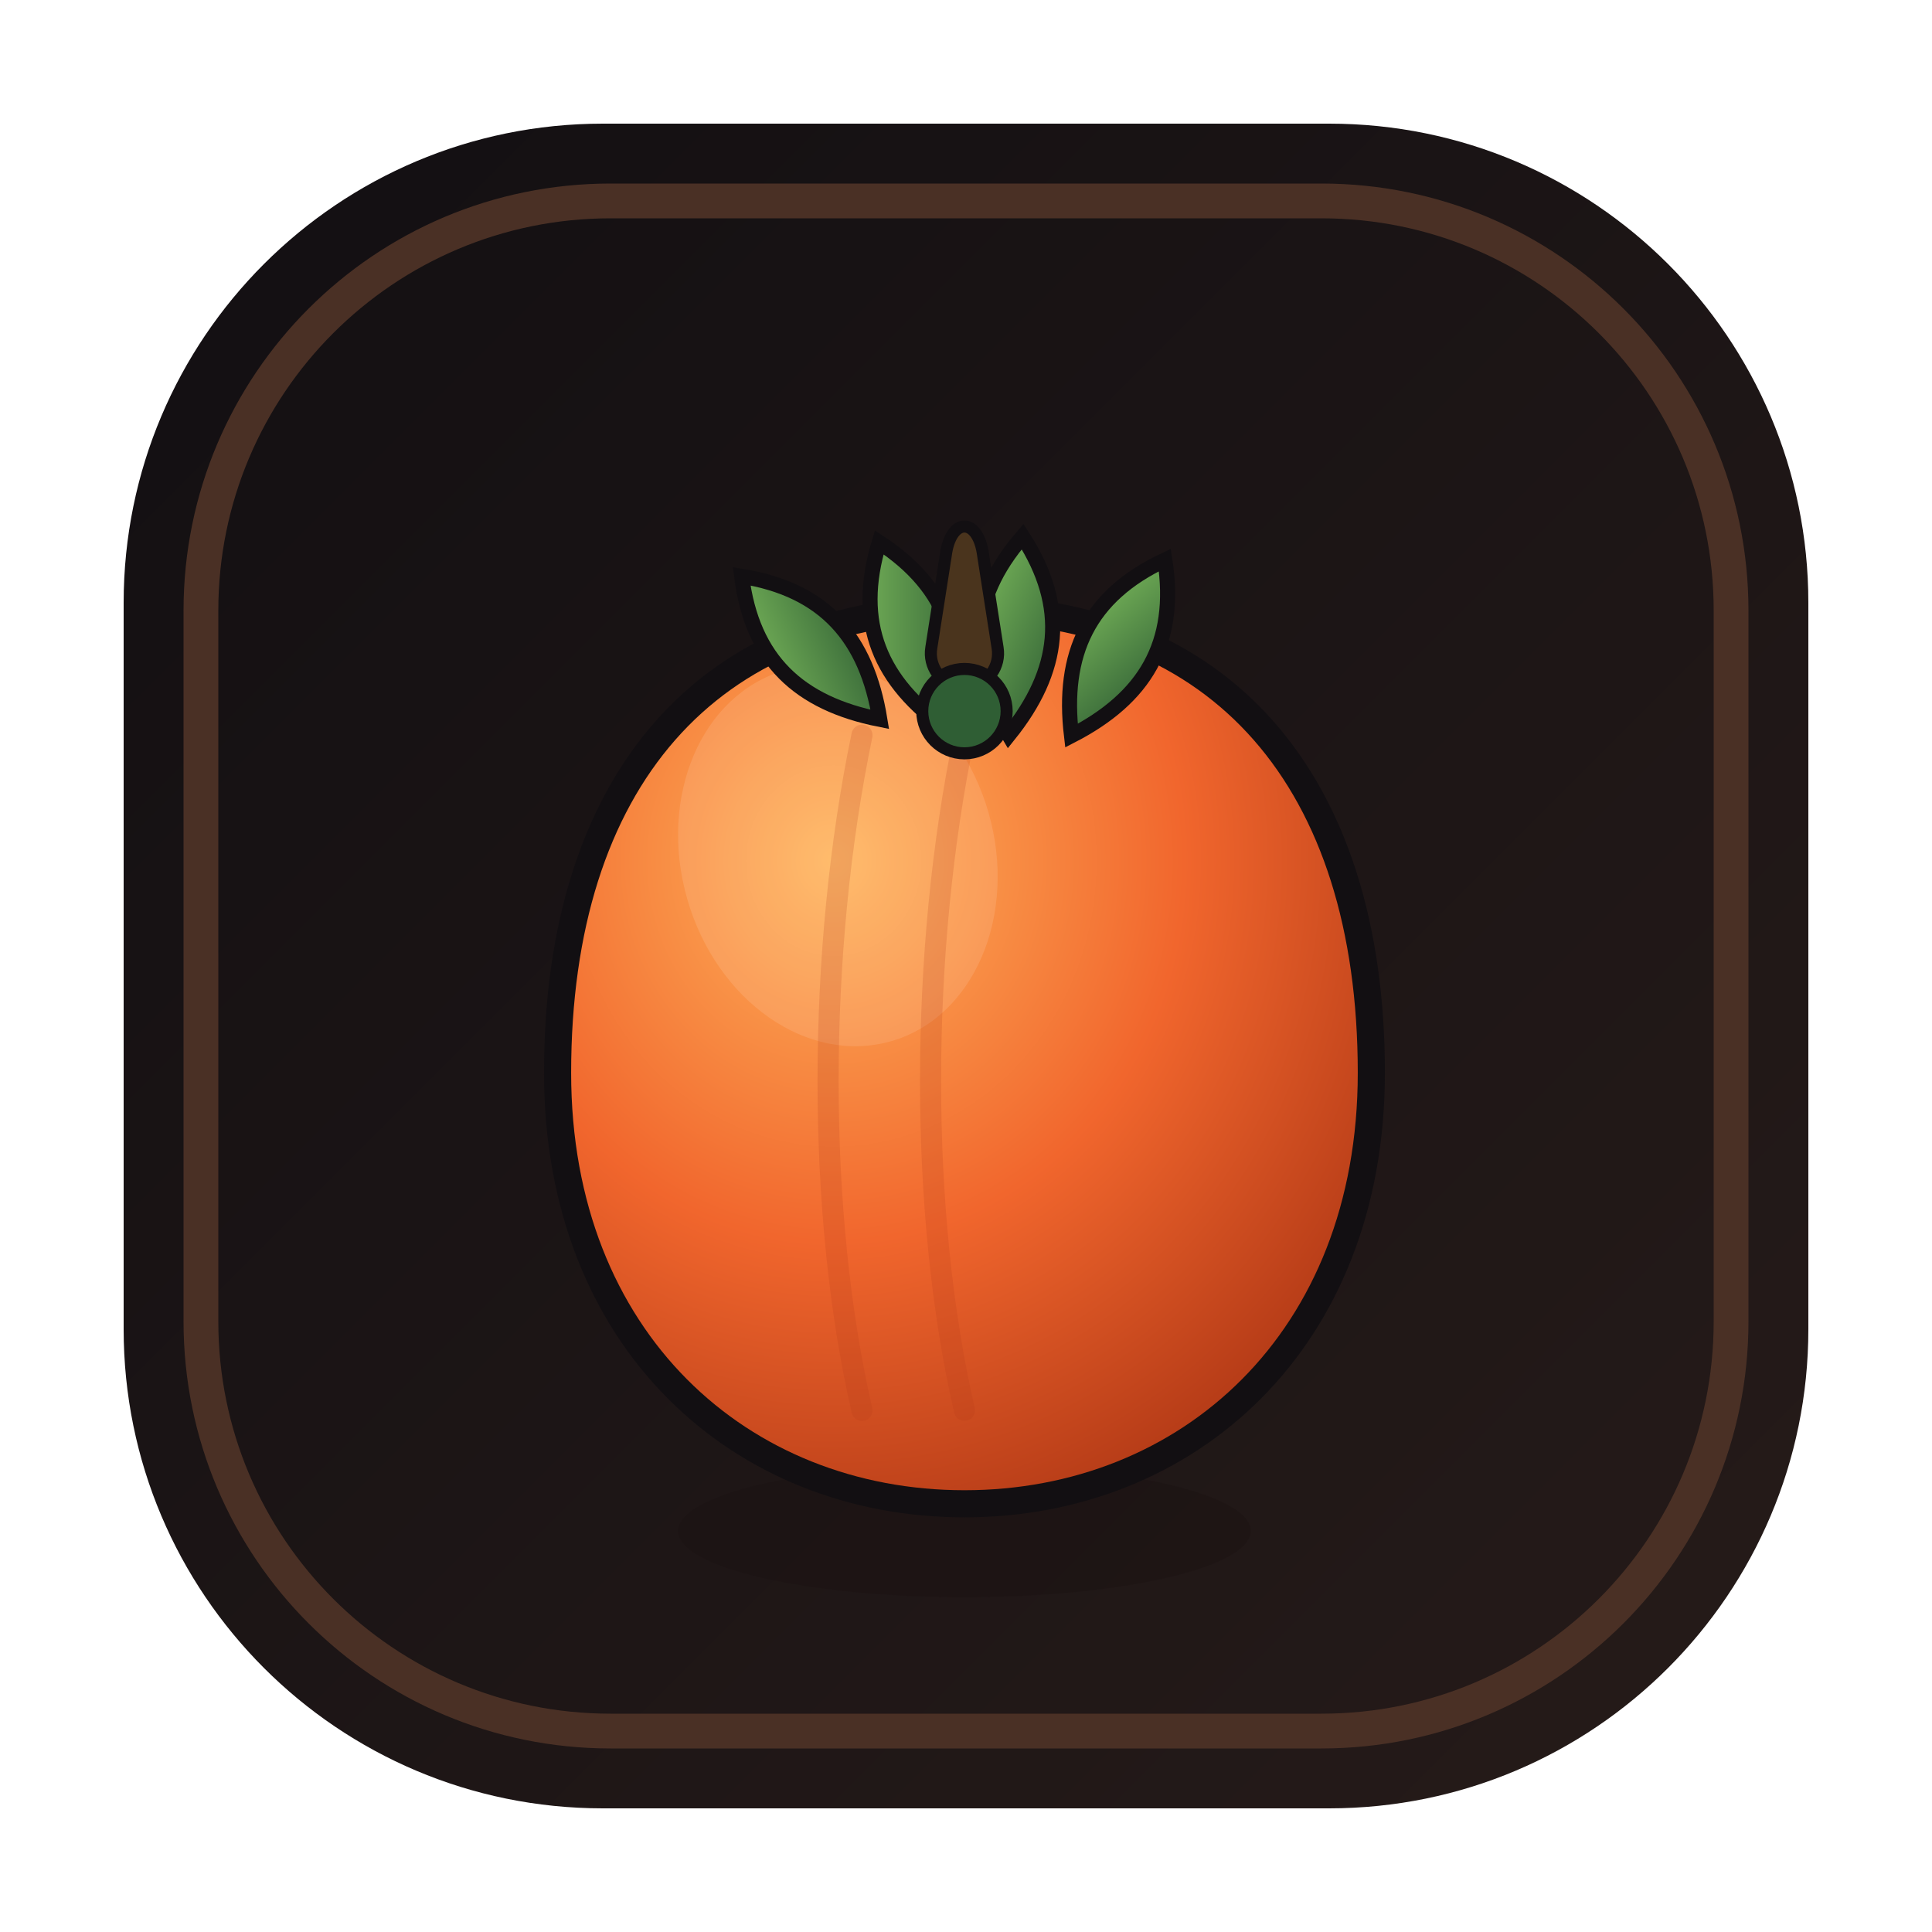
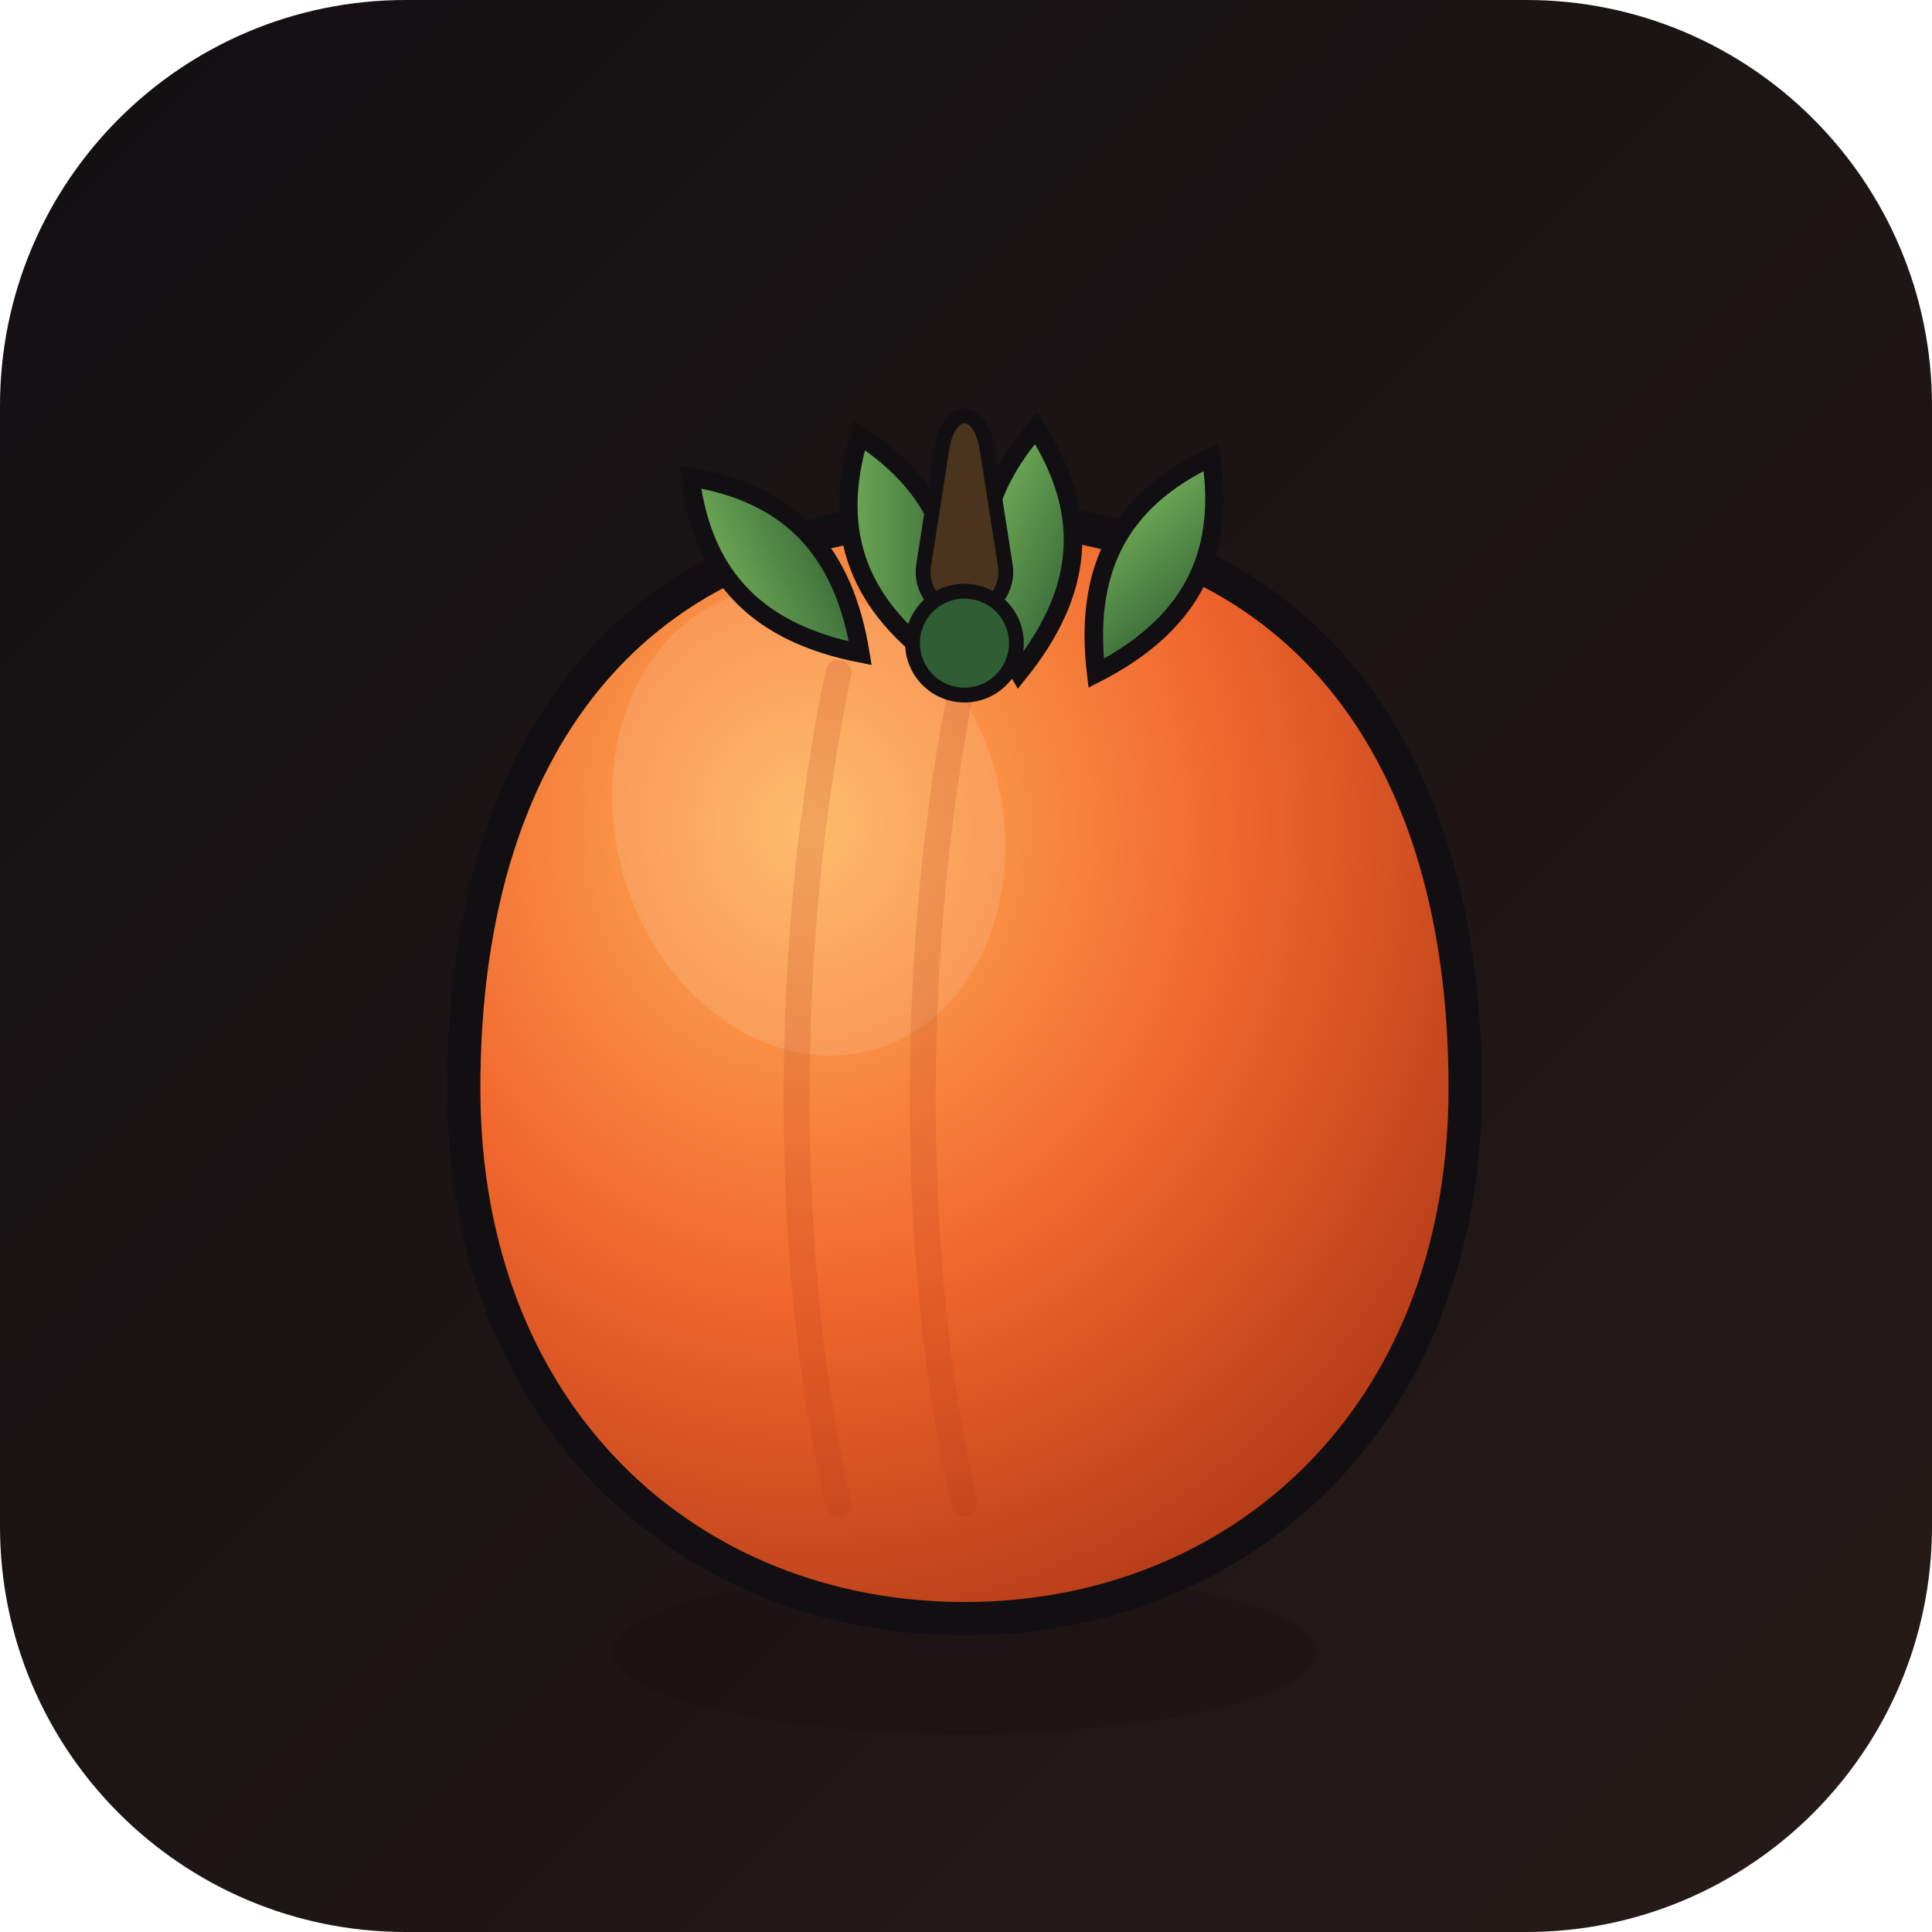
<svg xmlns="http://www.w3.org/2000/svg" width="1000" height="1000" viewBox="0 0 1000 1000" fill="none">
  <defs>
    <radialGradient id="body" cx="34%" cy="28%" r="78%">
      <stop offset="0%" stop-color="#FFB45B" />
      <stop offset="55%" stop-color="#F1662D" />
      <stop offset="100%" stop-color="#B53B17" />
    </radialGradient>
    <linearGradient id="leaf" x1="0%" y1="0%" x2="100%" y2="100%">
      <stop offset="0%" stop-color="#7AB85B" />
      <stop offset="100%" stop-color="#2F5E34" />
    </linearGradient>
    <linearGradient id="bg" x1="0%" y1="0%" x2="100%" y2="100%">
      <stop offset="0%" stop-color="#120F12" />
      <stop offset="100%" stop-color="#261B19" />
    </linearGradient>
  </defs>
-   <rect x="64" y="64" width="872" height="872" rx="248" fill="url(#bg)" />
-   <rect x="104" y="104" width="792" height="792" rx="212" fill="none" stroke="#4A3025" stroke-width="18" />
-   <g transform="translate(0 28) scale(0.78) translate(140 120)">
+   <rect width="1000" height="1000" rx="210" fill="url(#bg)" />
+   <g transform="translate(0 18) scale(0.96) translate(20 12)">
    <ellipse cx="500" cy="860" rx="190" ry="44" fill="#160C0D" opacity="0.24" />
    <path d="M500 248C670 248 770 362 770 556C770 734 648 842 500 842C352 842 230 734 230 556C230 362 330 248 500 248Z" fill="url(#body)" stroke="#120F12" stroke-width="18" />
    <ellipse cx="416" cy="412" rx="104" ry="128" fill="#FFF7EE" opacity="0.12" transform="rotate(-16 416 412)" />
    <path d="M432 332C402 476 402 650 432 780" fill="none" stroke="#B53B17" stroke-opacity="0.18" stroke-width="14" stroke-linecap="round" />
    <path d="M500 332C470 476 470 650 500 780" fill="none" stroke="#B53B17" stroke-opacity="0.18" stroke-width="14" stroke-linecap="round" />
    <path d="M398 208C431.62 252.88 429.16 295.12 398 340C366.84 295.12 364.38 252.88 398 208Z" fill="url(#leaf)" stroke="#120F12" stroke-width="10" transform="rotate(-44 398 274)" />
    <path d="M466 200C499.62 244.88 497.16 287.12 466 332C434.84 287.12 432.38 244.88 466 200Z" fill="url(#leaf)" stroke="#120F12" stroke-width="10" transform="rotate(-20 466 266)" />
    <path d="M534 200C567.62 244.88 565.16 287.12 534 332C502.84 287.12 500.38 244.88 534 200Z" fill="url(#leaf)" stroke="#120F12" stroke-width="10" transform="rotate(4 534 266)" />
    <path d="M602 208C635.62 252.88 633.16 295.12 602 340C570.84 295.12 568.38 252.88 602 208Z" fill="url(#leaf)" stroke="#120F12" stroke-width="10" transform="rotate(28 602 274)" />
    <path d="M488 210C492 188 508 188 512 210L522 274C524 286 516 298 503 300H497C484 298 476 286 478 274Z" fill="#4A341D" stroke="#120F12" stroke-width="8" />
    <circle cx="500" cy="316" r="28" fill="#2F5E34" stroke="#120F12" stroke-width="8" />
  </g>
</svg>
